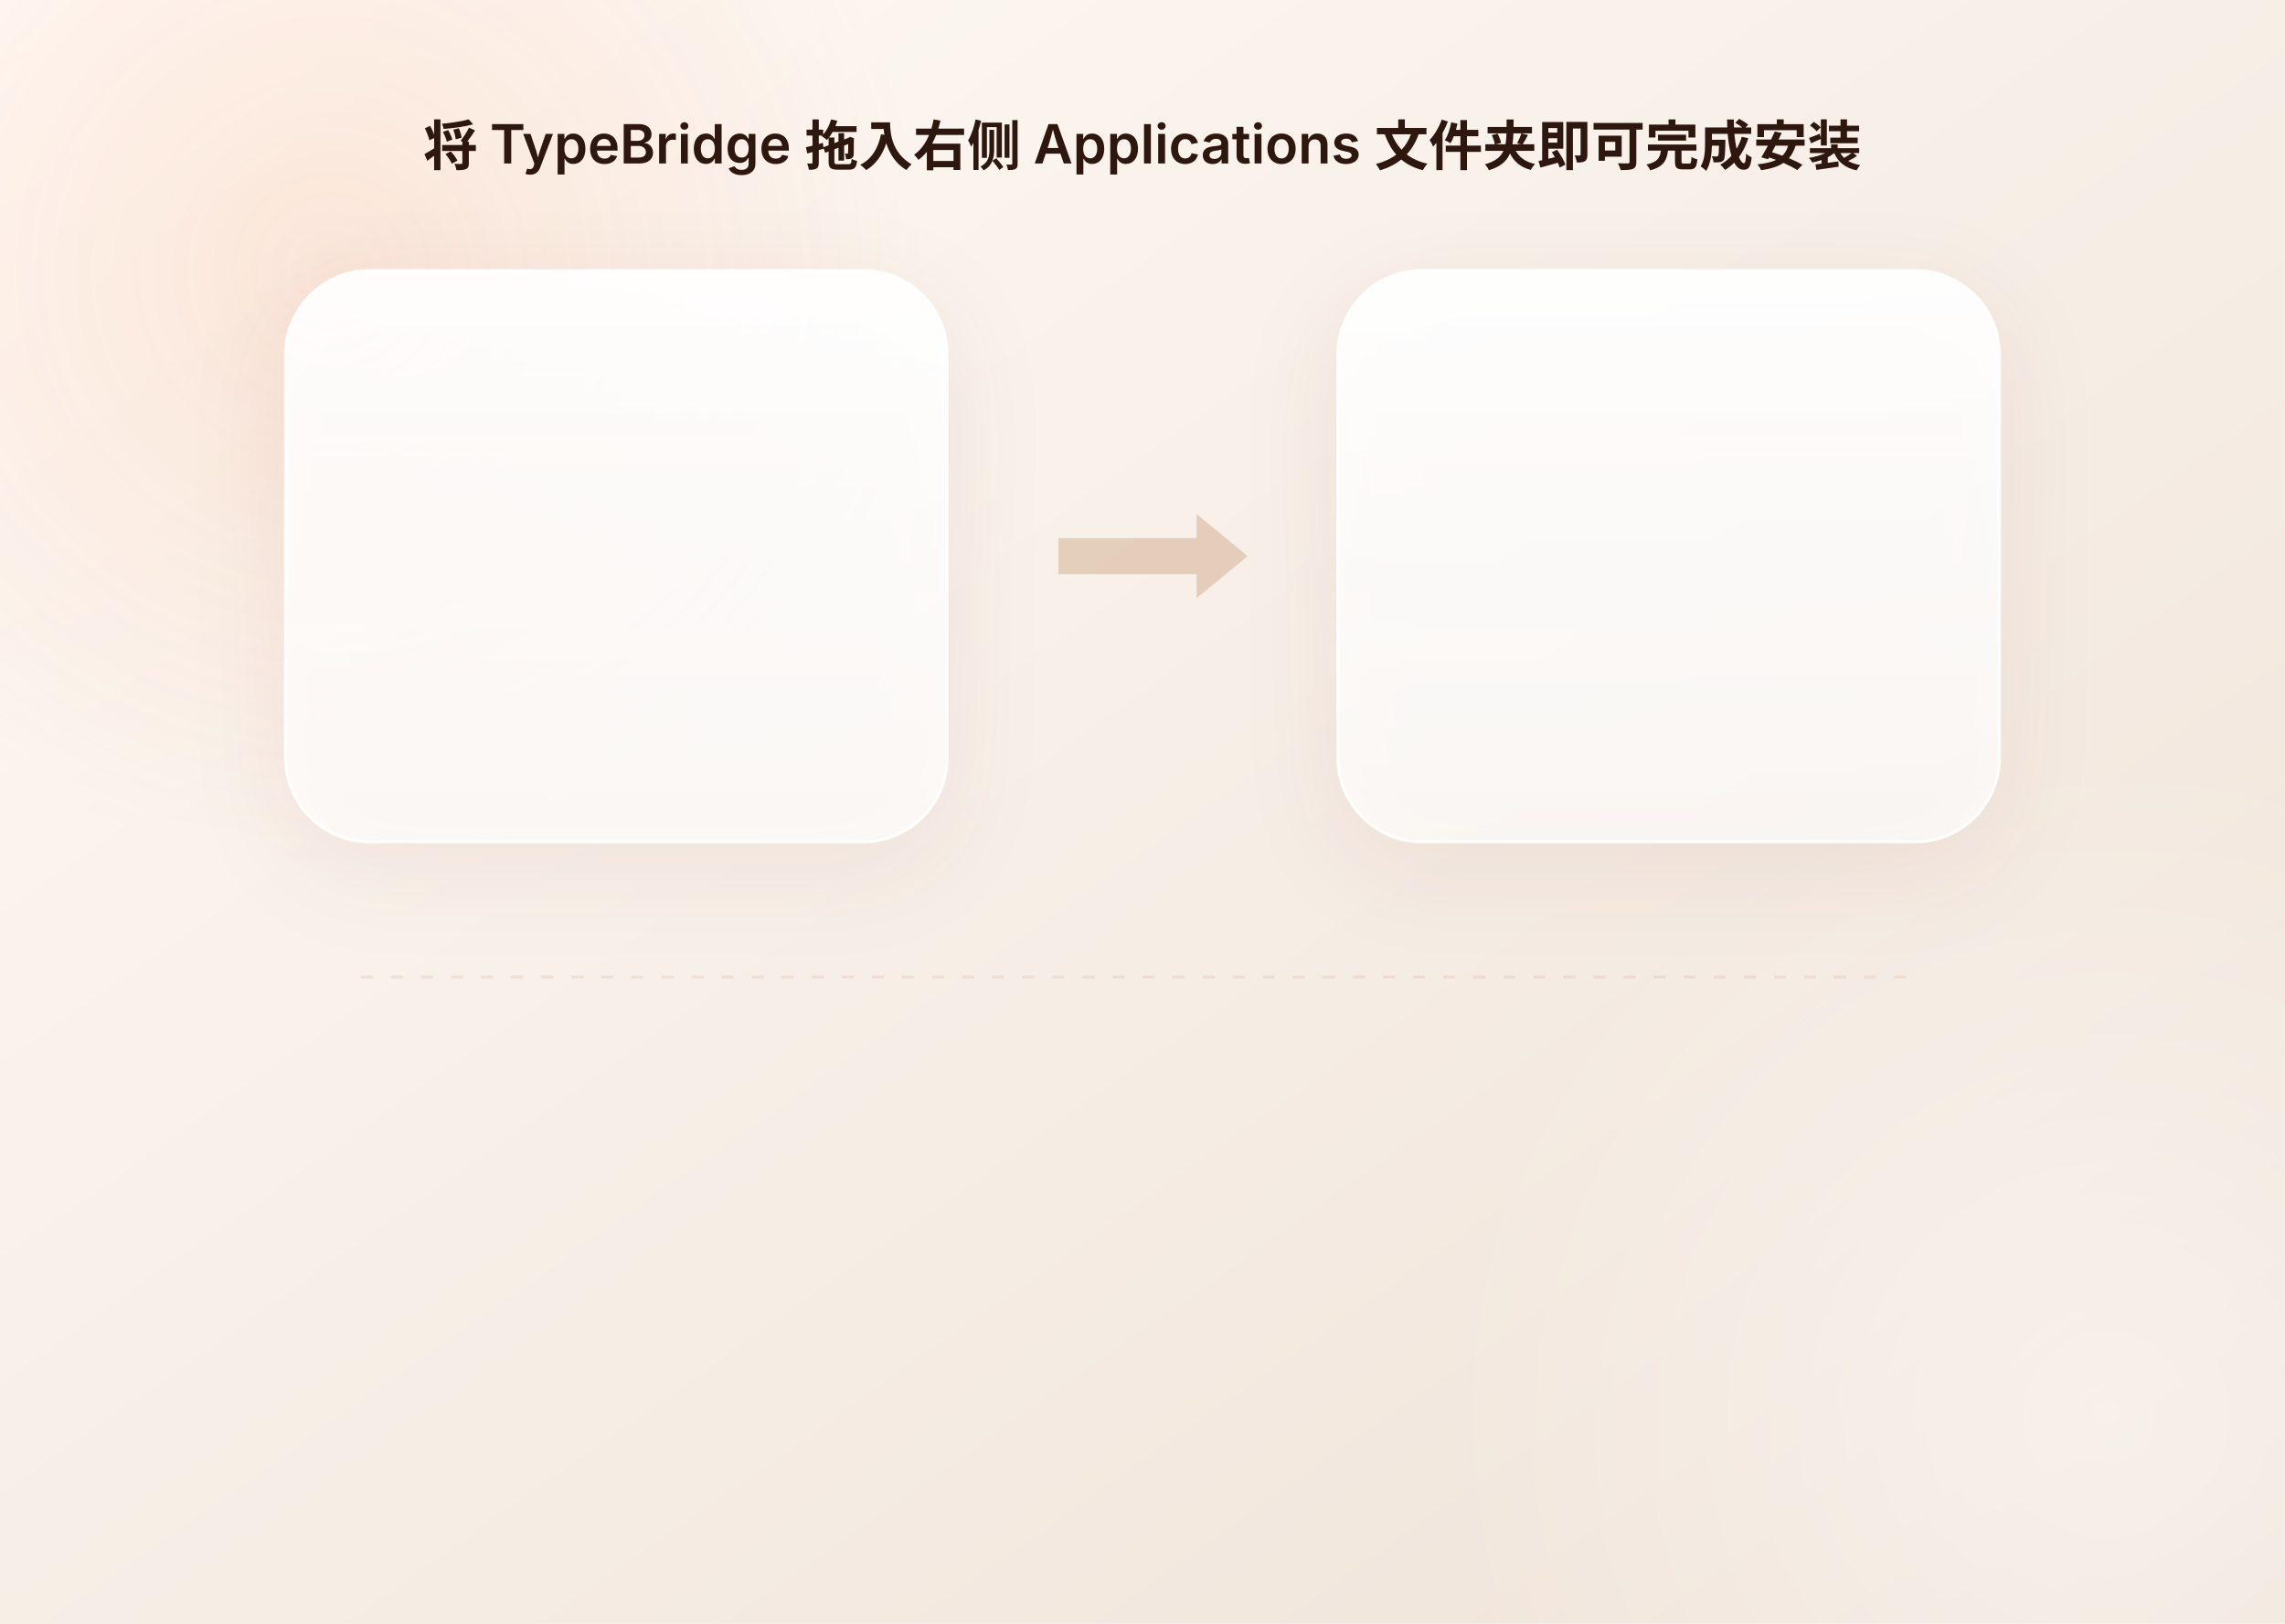
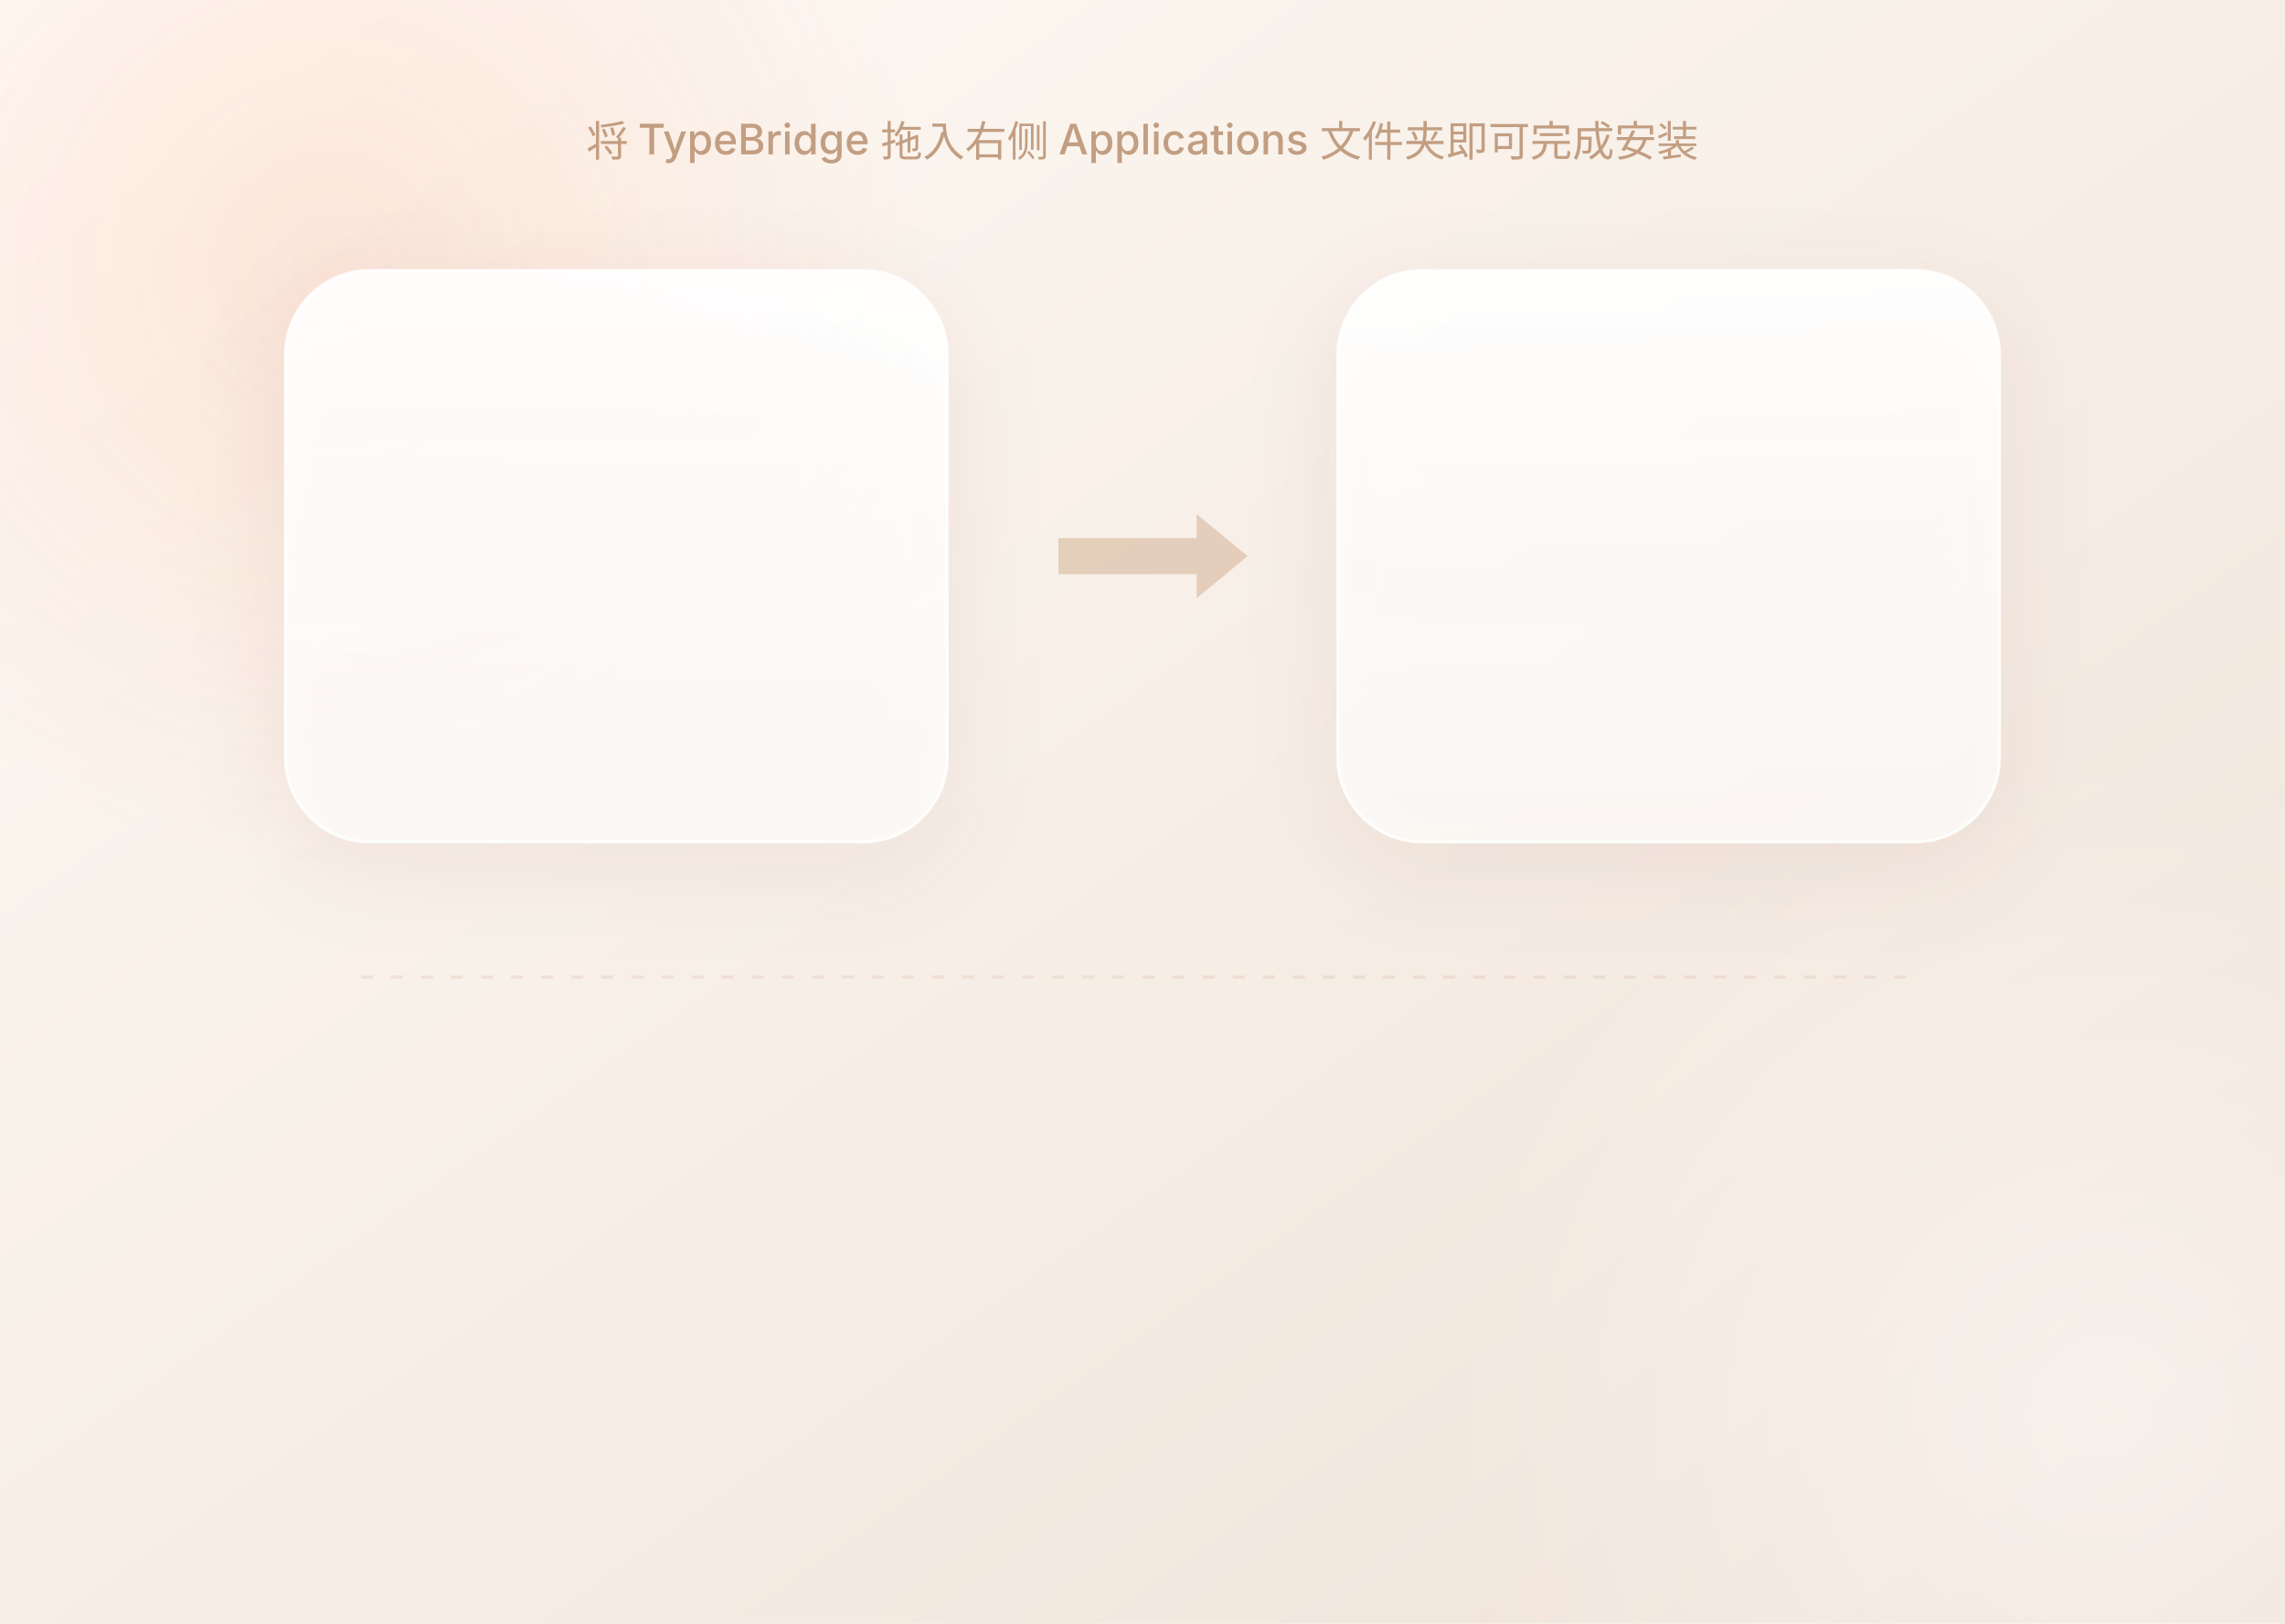
<svg xmlns="http://www.w3.org/2000/svg" width="1520" height="1080" viewBox="0 0 760 540" fill="none">
  <defs>
    <linearGradient id="bgGrad" x1="0" y1="0" x2="1" y2="1">
      <stop offset="0%" stop-color="#fffaf5" />
      <stop offset="48%" stop-color="#f7efe7" />
      <stop offset="100%" stop-color="#efe2d7" />
    </linearGradient>
    <linearGradient id="cardGrad" x1="0" y1="0" x2="0" y2="1">
      <stop offset="0%" stop-color="#ffffff" stop-opacity="0.92" />
      <stop offset="100%" stop-color="#ffffff" stop-opacity="0.62" />
    </linearGradient>
    <radialGradient id="warmGlow1" cx="0.5" cy="0.5" r="0.5">
      <stop offset="0%" stop-color="#f2682b" stop-opacity="0.12" />
      <stop offset="100%" stop-color="#f2682b" stop-opacity="0" />
    </radialGradient>
    <radialGradient id="warmGlow2" cx="0.5" cy="0.5" r="0.5">
      <stop offset="0%" stop-color="#ffffff" stop-opacity="0.45" />
      <stop offset="100%" stop-color="#ffffff" stop-opacity="0" />
    </radialGradient>
    <filter id="cardShadow" x="-20%" y="-20%" width="140%" height="140%">
      <feDropShadow dx="0" dy="10" stdDeviation="16" flood-color="#6f2f14" flood-opacity="0.09" />
    </filter>
    <filter id="txtShadow" x="-30%" y="-30%" width="160%" height="160%">
      <feDropShadow dx="0" dy="6" stdDeviation="10" flood-color="#6f2f14" flood-opacity="0.07" />
    </filter>
  </defs>
  <rect width="760" height="540" fill="url(#bgGrad)" />
  <circle cx="110" cy="90" r="200" fill="url(#warmGlow1)" />
  <circle cx="700" cy="470" r="220" fill="url(#warmGlow2)" />
-   <text x="380" y="55" text-anchor="middle" font-family="-apple-system, BlinkMacSystemFont, 'PingFang SC', 'Helvetica Neue', sans-serif" font-size="18" font-weight="600" fill="#2d170e">
+   <text x="380" y="52" text-anchor="middle" font-family="-apple-system, BlinkMacSystemFont, 'PingFang SC', 'Helvetica Neue', sans-serif" font-size="14" font-weight="500" fill="#b89070" fill-opacity="0.85">
    将 TypeBridge 拖入右侧 Applications 文件夹即可完成安装
  </text>
  <g filter="url(#cardShadow)">
    <rect x="95" y="90" width="220" height="190" rx="28" fill="url(#cardGrad)" stroke="#ffffff" stroke-opacity="0.85" stroke-width="1" />
    <rect x="445" y="90" width="220" height="190" rx="28" fill="url(#cardGrad)" stroke="#ffffff" stroke-opacity="0.85" stroke-width="1" />
  </g>
  <polygon points="352,179 398,179 398,171 415,185 398,199 398,191 352,191" fill="#c8a07c" fill-opacity="0.42" />
  <line x1="120" y1="325" x2="640" y2="325" stroke="#c8846a" stroke-opacity="0.15" stroke-width="1" stroke-dasharray="4 6" />
</svg>
